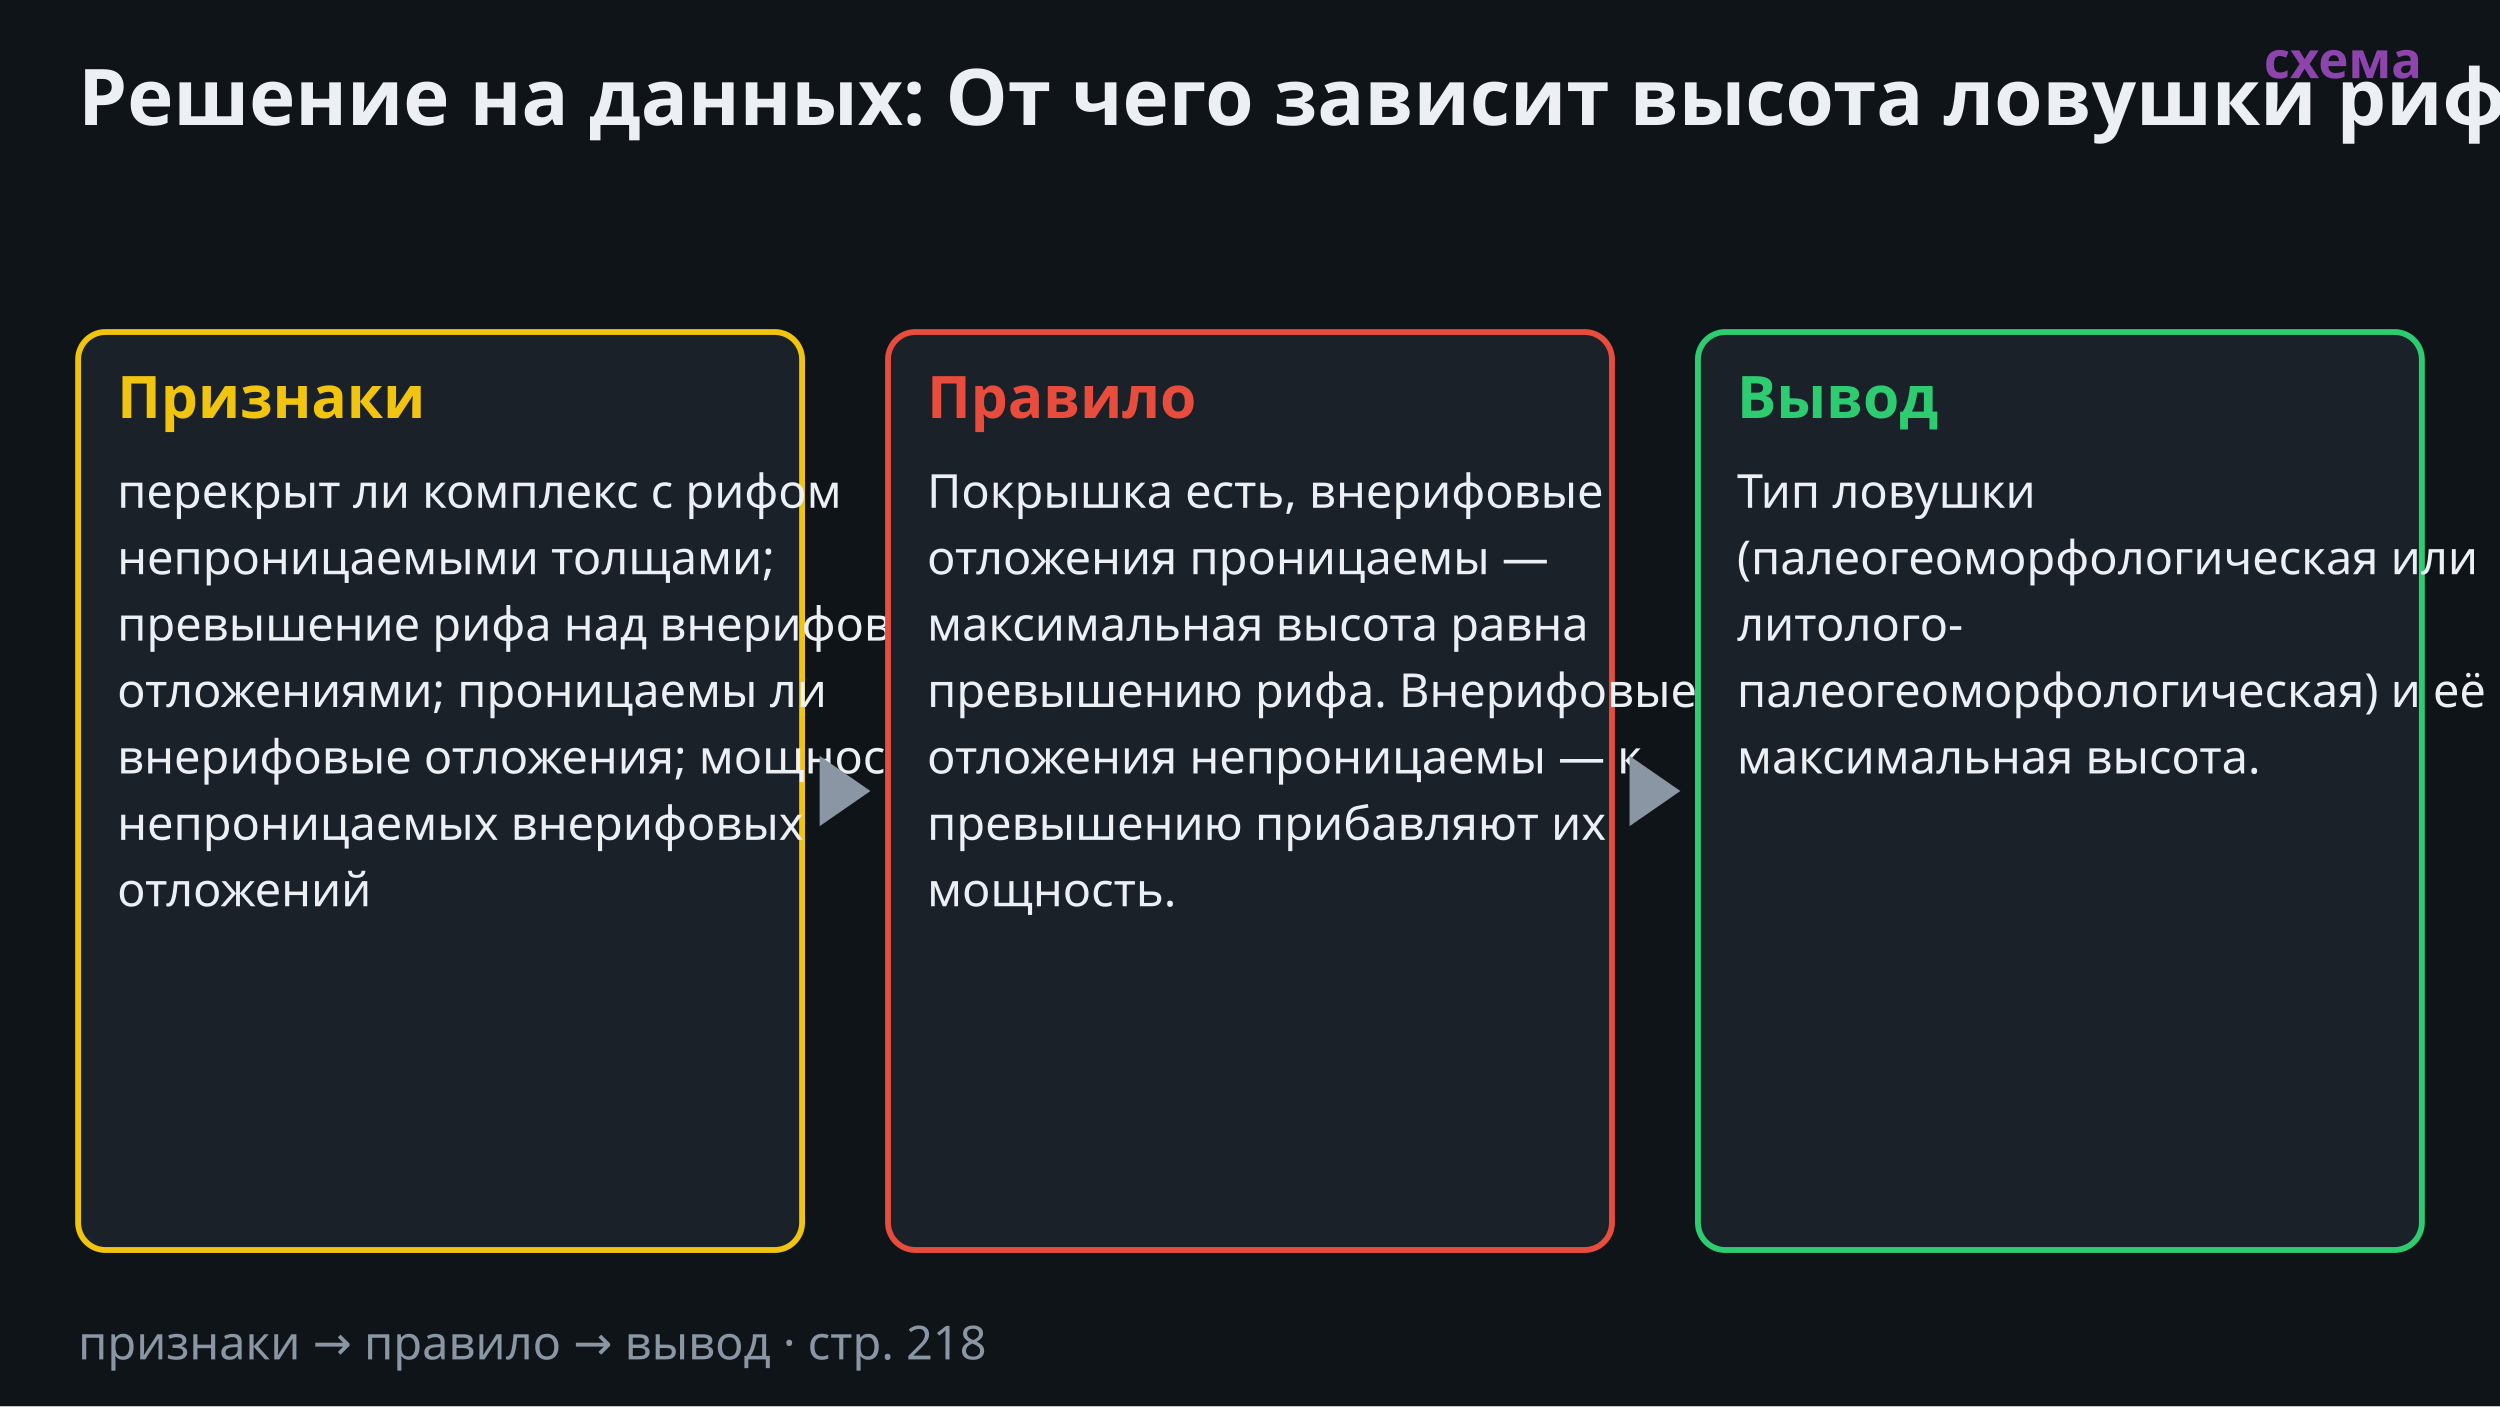
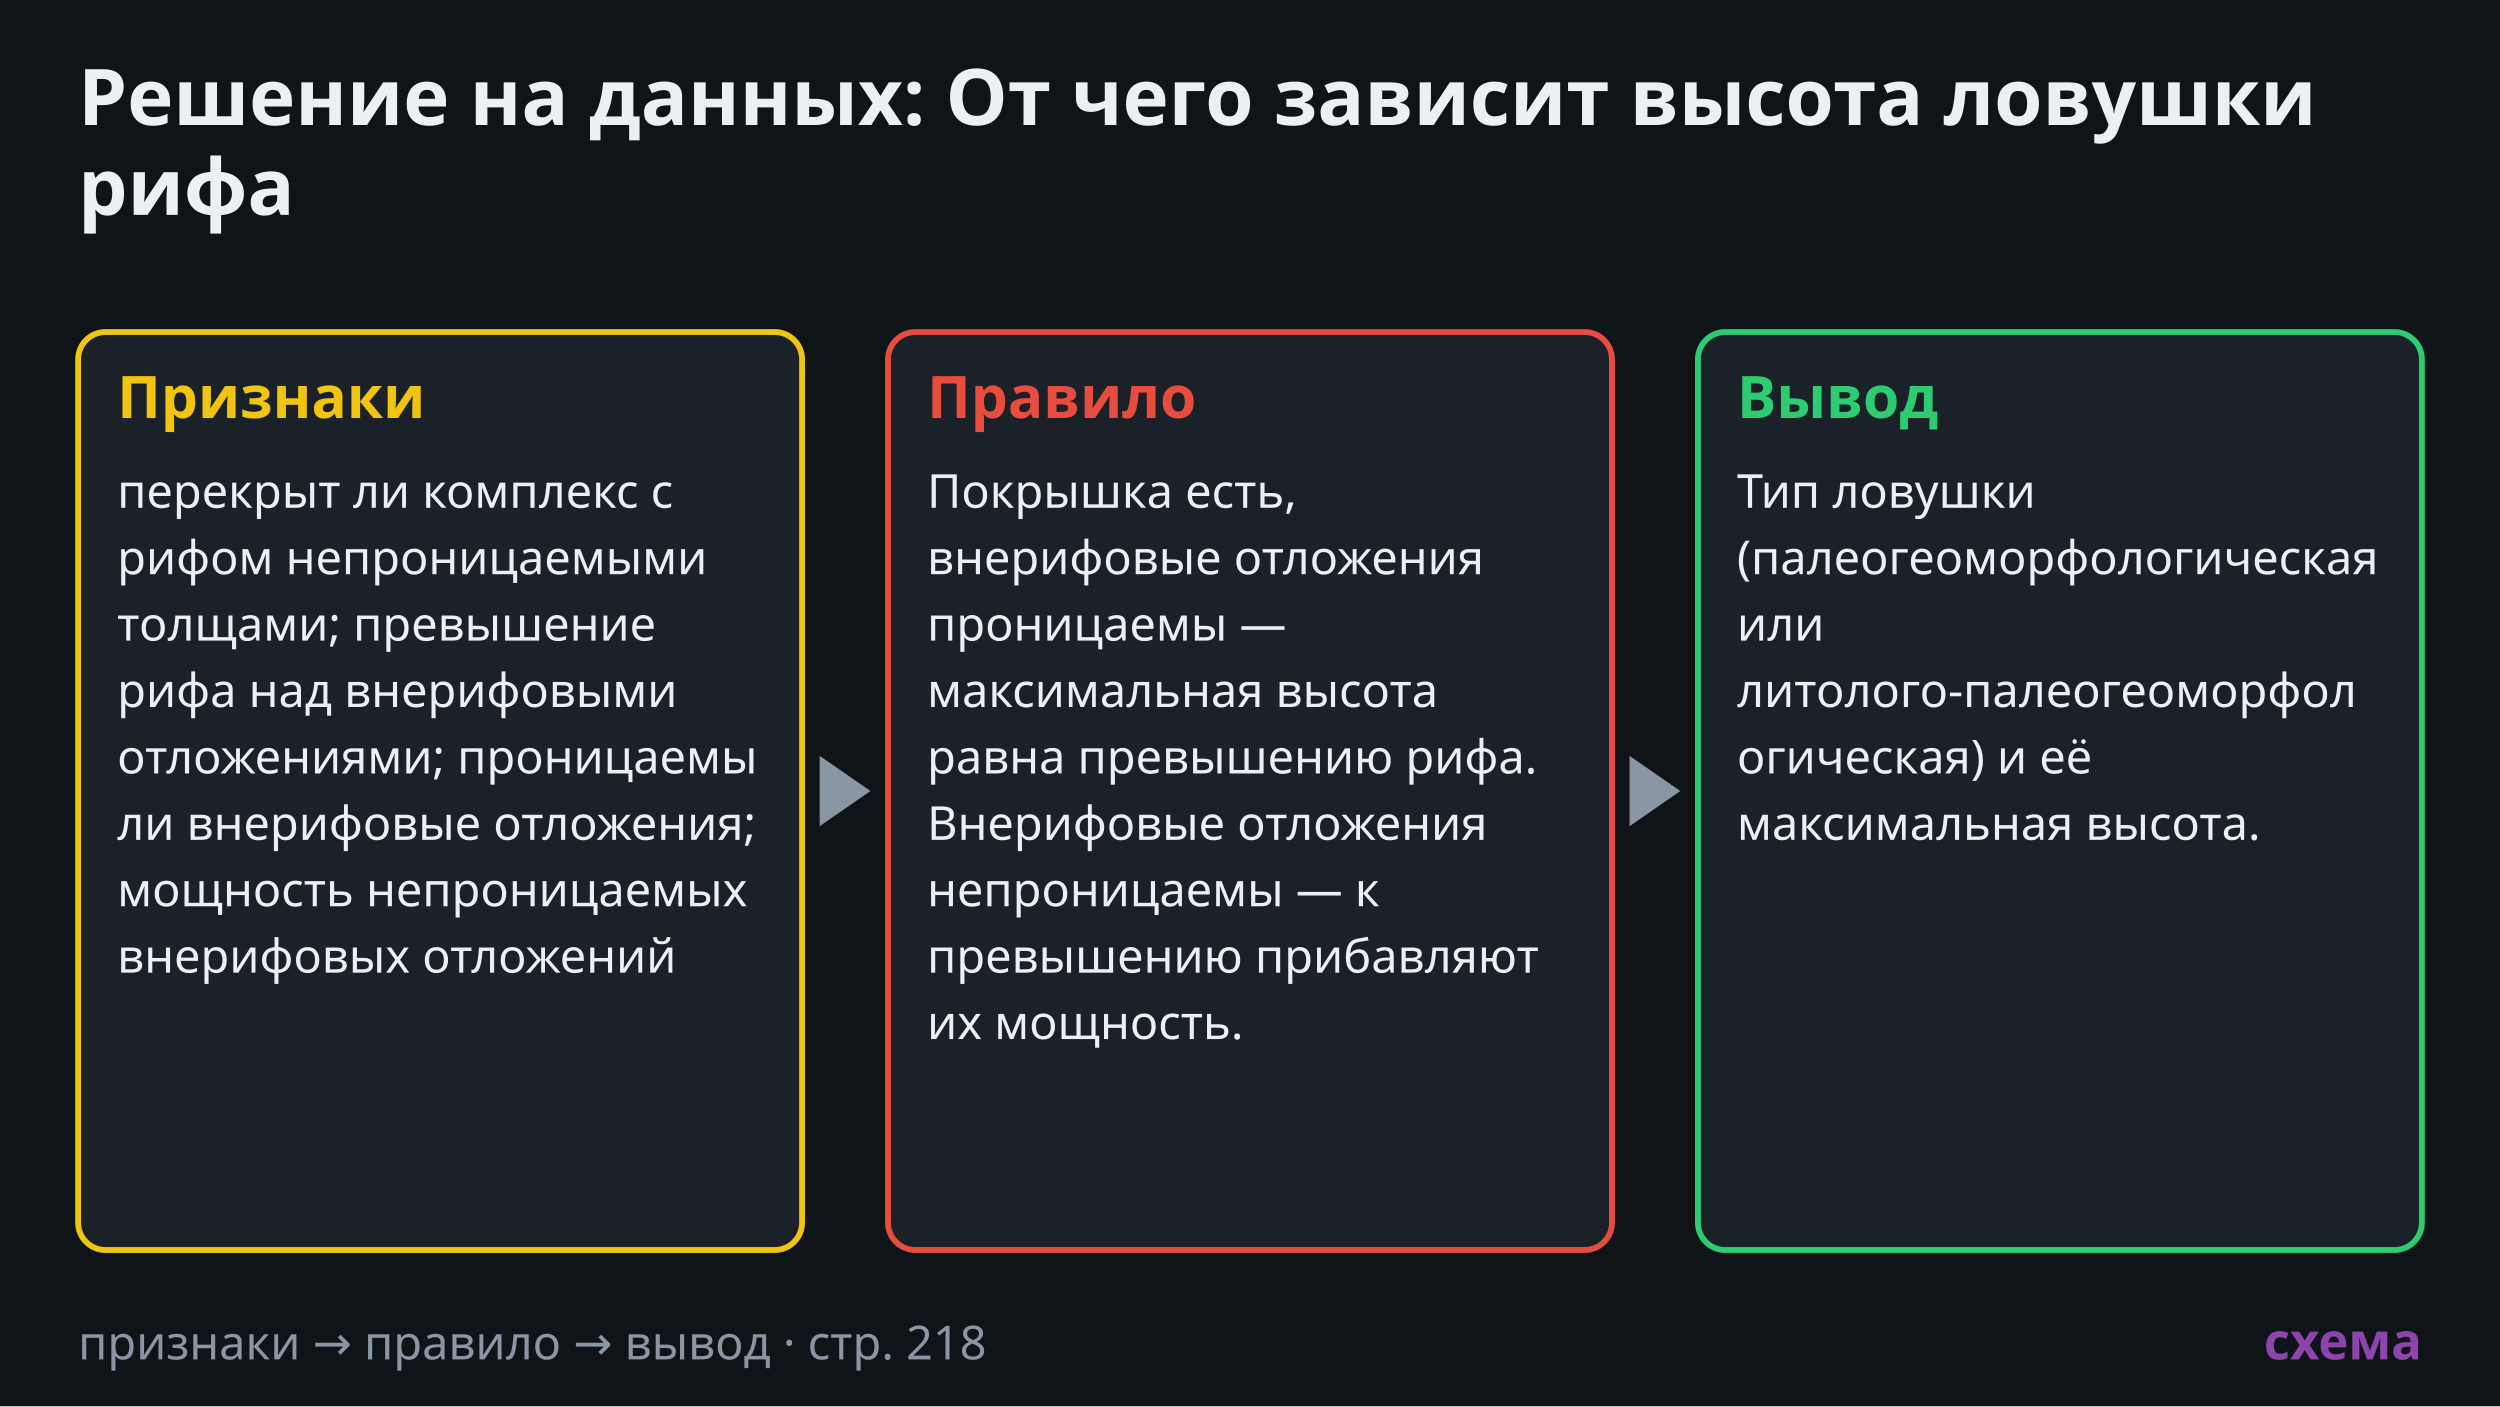
<svg xmlns="http://www.w3.org/2000/svg" viewBox="0 0 1280 720" width="1280" height="720" style="max-width:100%;height:auto">
  <rect width="1280" height="720" fill="#0F1419" />
-   <text x="40" y="64" font-family="Segoe UI" font-size="40" font-weight="700" fill="#ECEFF4">Решение на данных: От чего зависит высота ловушки рифа</text>
-   <text x="1240" y="40" text-anchor="end" font-family="Segoe UI" font-size="26" font-weight="700" fill="#8E44AD">схема</text>
+   <text x="40" y="64" font-family="Segoe UI" font-size="40" font-weight="700" fill="#ECEFF4">Решение на данных: От чего зависит высота ловушки</text>
+   <text x="40" y="110" font-family="Segoe UI" font-size="40" font-weight="700" fill="#ECEFF4">рифа</text>
+   <text x="1240" y="696" text-anchor="end" font-family="Segoe UI" font-size="26" font-weight="700" fill="#8E44AD">схема</text>
  <rect x="40.0" y="170" width="370.667" height="470" rx="14" fill="#1A2129" stroke="#F1C40F" stroke-width="3" />
  <text x="60.0" y="214" font-family="Segoe UI" font-size="30" font-weight="700" fill="#F1C40F">Признаки</text>
-   <text x="60.0" y="260" font-family="Segoe UI" font-size="24" fill="#ECEFF4">перекрыт ли комплекс с рифом</text>
-   <text x="60.0" y="294" font-family="Segoe UI" font-size="24" fill="#ECEFF4">непроницаемыми толщами;</text>
-   <text x="60.0" y="328" font-family="Segoe UI" font-size="24" fill="#ECEFF4">превышение рифа над внерифовыми</text>
-   <text x="60.0" y="362" font-family="Segoe UI" font-size="24" fill="#ECEFF4">отложениями; проницаемы ли</text>
-   <text x="60.0" y="396" font-family="Segoe UI" font-size="24" fill="#ECEFF4">внерифовые отложения; мощность</text>
-   <text x="60.0" y="430" font-family="Segoe UI" font-size="24" fill="#ECEFF4">непроницаемых внерифовых</text>
-   <text x="60.0" y="464" font-family="Segoe UI" font-size="24" fill="#ECEFF4">отложений</text>
+   <text x="60.0" y="260" font-family="Segoe UI" font-size="24" fill="#ECEFF4">перекрыт ли комплекс с</text>
+   <text x="60.0" y="294" font-family="Segoe UI" font-size="24" fill="#ECEFF4">рифом непроницаемыми</text>
+   <text x="60.0" y="328" font-family="Segoe UI" font-size="24" fill="#ECEFF4">толщами; превышение</text>
+   <text x="60.0" y="362" font-family="Segoe UI" font-size="24" fill="#ECEFF4">рифа над внерифовыми</text>
+   <text x="60.0" y="396" font-family="Segoe UI" font-size="24" fill="#ECEFF4">отложениями; проницаемы</text>
+   <text x="60.0" y="430" font-family="Segoe UI" font-size="24" fill="#ECEFF4">ли внерифовые отложения;</text>
+   <text x="60.0" y="464" font-family="Segoe UI" font-size="24" fill="#ECEFF4">мощность непроницаемых</text>
+   <text x="60.0" y="498" font-family="Segoe UI" font-size="24" fill="#ECEFF4">внерифовых отложений</text>
  <polygon points="419.667,387 445.667,405 419.667,423" fill="#8A96A3" />
  <rect x="454.667" y="170" width="370.667" height="470" rx="14" fill="#1A2129" stroke="#E74C3C" stroke-width="3" />
  <text x="474.667" y="214" font-family="Segoe UI" font-size="30" font-weight="700" fill="#E74C3C">Правило</text>
-   <text x="474.667" y="260" font-family="Segoe UI" font-size="24" fill="#ECEFF4">Покрышка есть, внерифовые</text>
-   <text x="474.667" y="294" font-family="Segoe UI" font-size="24" fill="#ECEFF4">отложения проницаемы —</text>
-   <text x="474.667" y="328" font-family="Segoe UI" font-size="24" fill="#ECEFF4">максимальная высота равна</text>
-   <text x="474.667" y="362" font-family="Segoe UI" font-size="24" fill="#ECEFF4">превышению рифа. Внерифовые</text>
-   <text x="474.667" y="396" font-family="Segoe UI" font-size="24" fill="#ECEFF4">отложения непроницаемы — к</text>
-   <text x="474.667" y="430" font-family="Segoe UI" font-size="24" fill="#ECEFF4">превышению прибавляют их</text>
-   <text x="474.667" y="464" font-family="Segoe UI" font-size="24" fill="#ECEFF4">мощность.</text>
+   <text x="474.667" y="260" font-family="Segoe UI" font-size="24" fill="#ECEFF4">Покрышка есть,</text>
+   <text x="474.667" y="294" font-family="Segoe UI" font-size="24" fill="#ECEFF4">внерифовые отложения</text>
+   <text x="474.667" y="328" font-family="Segoe UI" font-size="24" fill="#ECEFF4">проницаемы —</text>
+   <text x="474.667" y="362" font-family="Segoe UI" font-size="24" fill="#ECEFF4">максимальная высота</text>
+   <text x="474.667" y="396" font-family="Segoe UI" font-size="24" fill="#ECEFF4">равна превышению рифа.</text>
+   <text x="474.667" y="430" font-family="Segoe UI" font-size="24" fill="#ECEFF4">Внерифовые отложения</text>
+   <text x="474.667" y="464" font-family="Segoe UI" font-size="24" fill="#ECEFF4">непроницаемы — к</text>
+   <text x="474.667" y="498" font-family="Segoe UI" font-size="24" fill="#ECEFF4">превышению прибавляют</text>
+   <text x="474.667" y="532" font-family="Segoe UI" font-size="24" fill="#ECEFF4">их мощность.</text>
  <polygon points="834.333,387 860.333,405 834.333,423" fill="#8A96A3" />
  <rect x="869.333" y="170" width="370.667" height="470" rx="14" fill="#1A2129" stroke="#2ECC71" stroke-width="3" />
  <text x="889.333" y="214" font-family="Segoe UI" font-size="30" font-weight="700" fill="#2ECC71">Вывод</text>
  <text x="889.333" y="260" font-family="Segoe UI" font-size="24" fill="#ECEFF4">Тип ловушки</text>
-   <text x="889.333" y="294" font-family="Segoe UI" font-size="24" fill="#ECEFF4">(палеогеоморфологическая или</text>
-   <text x="889.333" y="328" font-family="Segoe UI" font-size="24" fill="#ECEFF4">литолого-</text>
-   <text x="889.333" y="362" font-family="Segoe UI" font-size="24" fill="#ECEFF4">палеогеоморфологическая) и её</text>
-   <text x="889.333" y="396" font-family="Segoe UI" font-size="24" fill="#ECEFF4">максимальная высота.</text>
+   <text x="889.333" y="294" font-family="Segoe UI" font-size="24" fill="#ECEFF4">(палеогеоморфологическая</text>
+   <text x="889.333" y="328" font-family="Segoe UI" font-size="24" fill="#ECEFF4">или</text>
+   <text x="889.333" y="362" font-family="Segoe UI" font-size="24" fill="#ECEFF4">литолого-палеогеоморфол</text>
+   <text x="889.333" y="396" font-family="Segoe UI" font-size="24" fill="#ECEFF4">огическая) и её</text>
+   <text x="889.333" y="430" font-family="Segoe UI" font-size="24" fill="#ECEFF4">максимальная высота.</text>
  <text x="40" y="696" font-family="Segoe UI" font-size="24" fill="#8A96A3">признаки → правило → вывод · стр. 218</text>
</svg>
